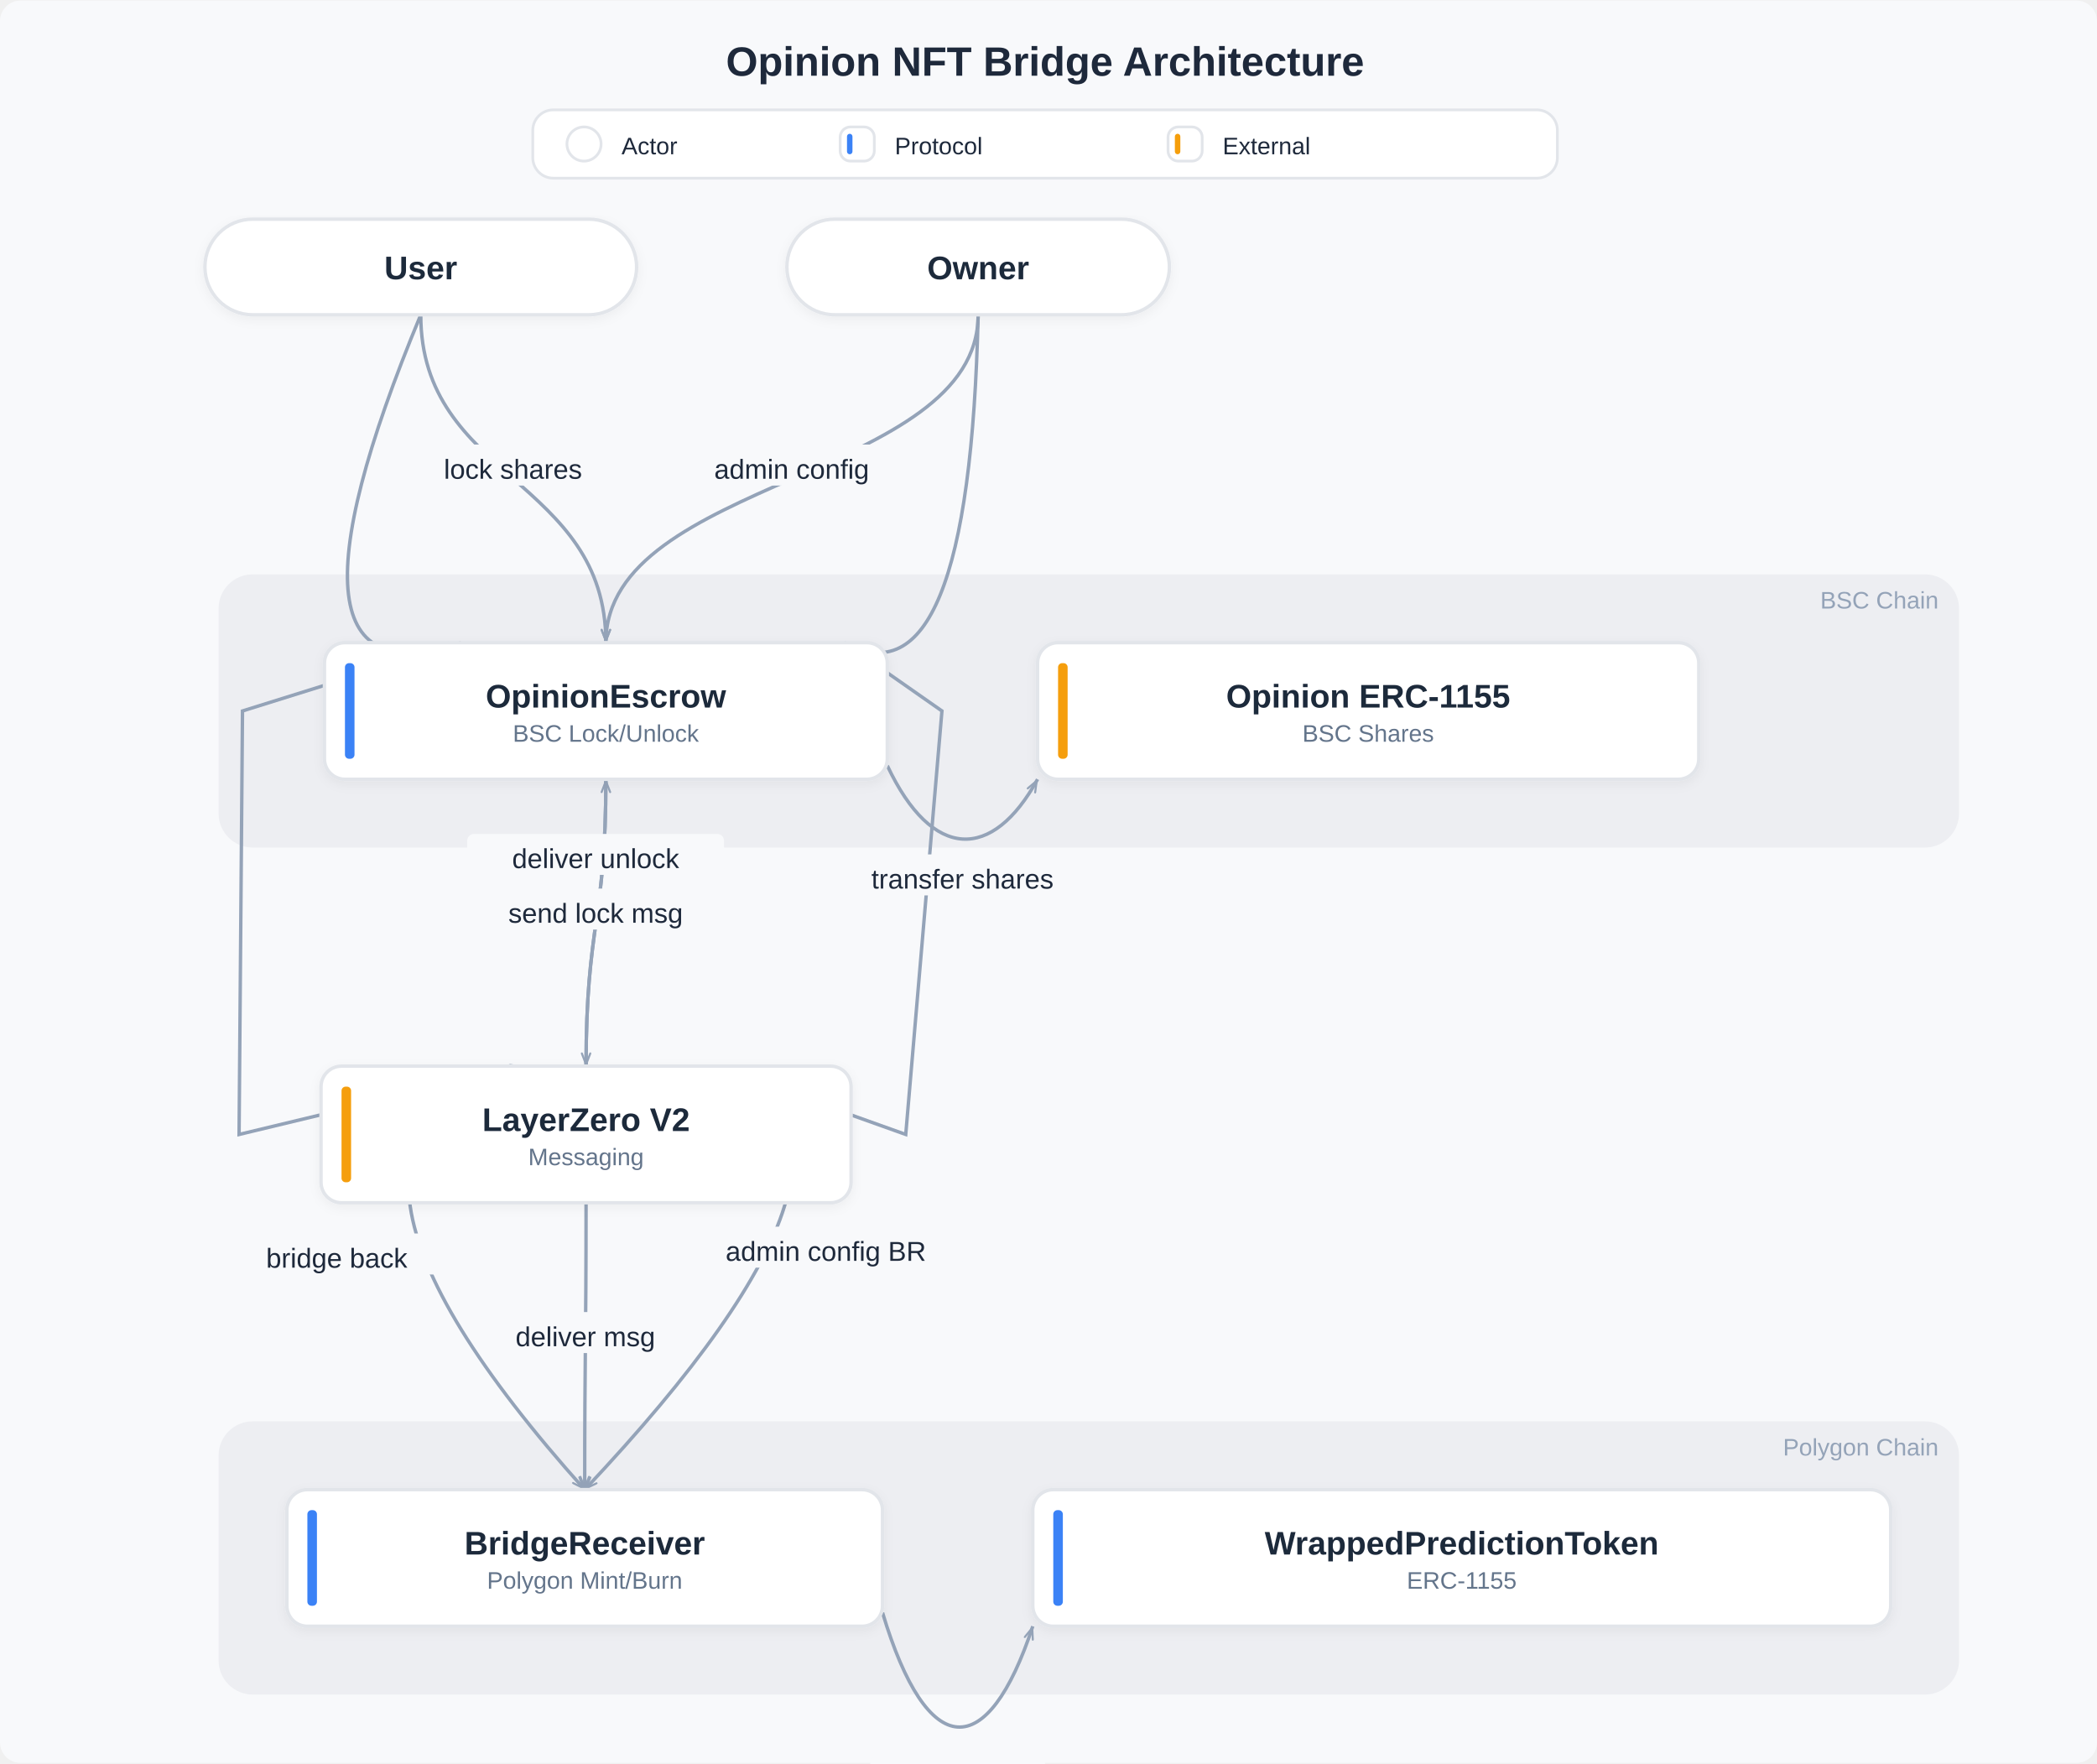
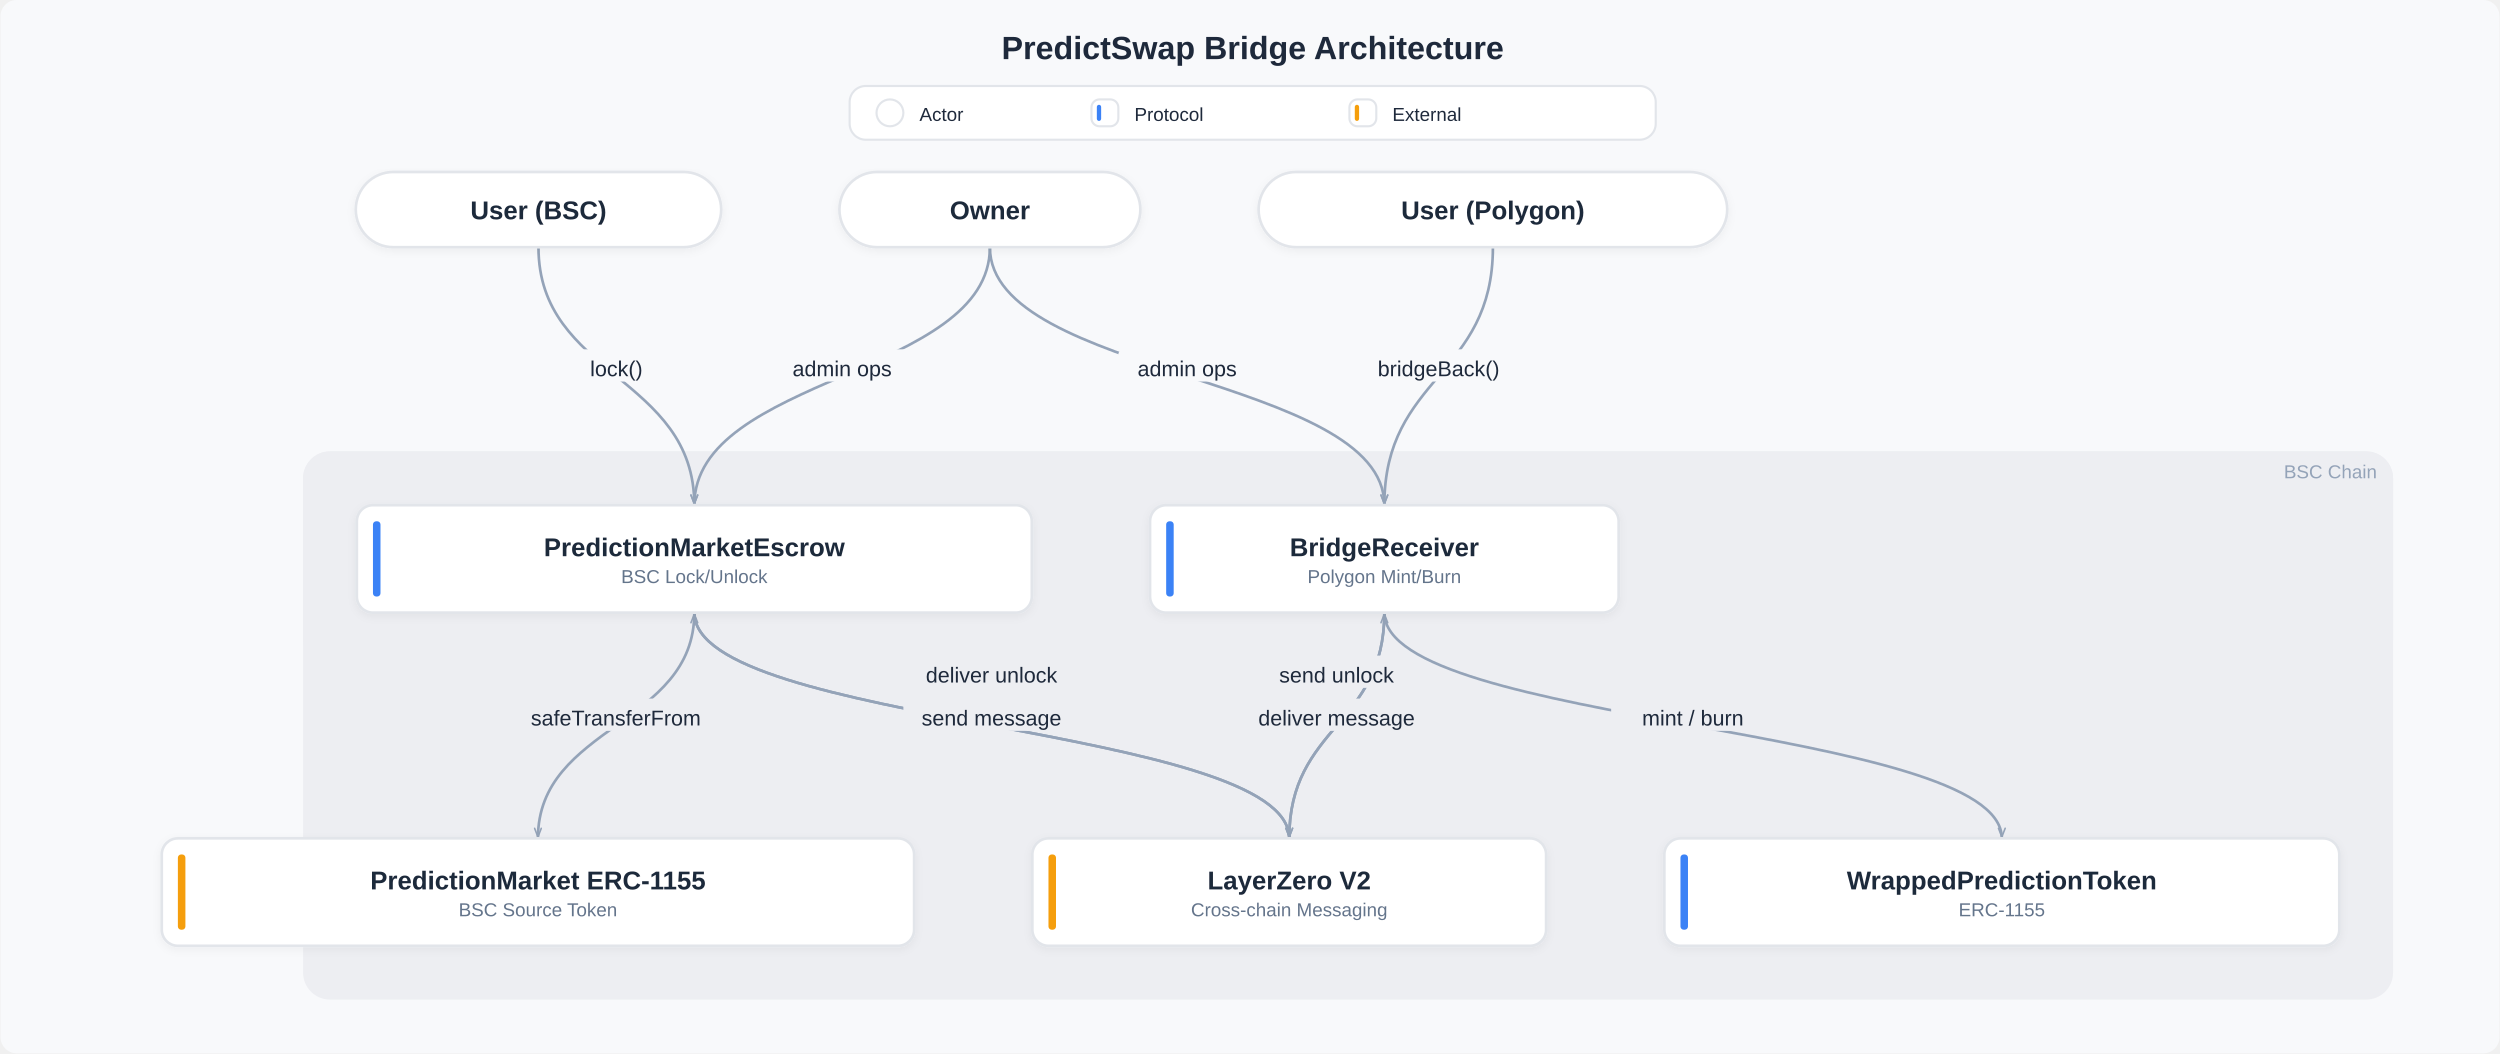
- <svg xmlns="http://www.w3.org/2000/svg" width="767" height="645" viewBox="0 0 307 258" font-family="Arial, sans-serif">
+ <svg xmlns="http://www.w3.org/2000/svg" width="1163" height="490" viewBox="0 0 465 196" font-family="Arial, sans-serif">
  <defs>
    <marker id="ah" viewBox="0 0 8 6" refX="8" refY="3" markerWidth="4" markerHeight="3" orient="auto">
      <path d="M0.5,0.5 L7,3 L0.5,5.5" fill="none" stroke="#94A3B8" stroke-width="1.2" stroke-linejoin="round" stroke-linecap="round" />
    </marker>
    <filter id="shadow" x="-6%" y="-8%" width="112%" height="128%">
      <feDropShadow dx="0" dy="0.5" stdDeviation="0.8" flood-color="#000" flood-opacity="0.05" />
    </filter>
  </defs>
-   <rect width="307" height="258" fill="#F8F9FB" rx="3" />
-   <text x="153" y="11" text-anchor="middle" font-size="6" font-weight="700" fill="#1E293B">Opinion NFT Bridge Architecture</text>
-   <rect x="78" y="16" width="150" height="10" rx="3" fill="#fff" stroke="#E2E5EA" stroke-width="0.4" />
-   <rect x="83" y="18.5" width="5" height="5" rx="2.5" fill="#fff" stroke="#E2E5EA" stroke-width="0.4" />
-   <text x="91" y="22.5" font-size="3.5" fill="#1E293B">Actor</text>
-   <rect x="123" y="18.5" width="5" height="5" rx="1.5" fill="#fff" stroke="#E2E5EA" stroke-width="0.4" />
-   <rect x="124" y="19.5" width="0.8" height="3" rx="0.4" fill="#3B82F6" />
-   <text x="131" y="22.5" font-size="3.5" fill="#1E293B">Protocol</text>
-   <rect x="171" y="18.5" width="5" height="5" rx="1.5" fill="#fff" stroke="#E2E5EA" stroke-width="0.4" />
-   <rect x="172" y="19.5" width="0.8" height="3" rx="0.4" fill="#F59E0B" />
-   <text x="179" y="22.5" font-size="3.5" fill="#1E293B">External</text>
-   <rect x="32.0" y="84.0" width="254.8" height="40.0" rx="5" fill="#EDEEF2" />
-   <text x="283.8" y="89.0" text-anchor="end" font-size="3.5" fill="#94A3B8" font-weight="500">BSC Chain</text>
-   <rect x="32.0" y="208.0" width="254.8" height="40.0" rx="5" fill="#EDEEF2" />
-   <text x="283.8" y="213.0" text-anchor="end" font-size="3.5" fill="#94A3B8" font-weight="500">Polygon Chain</text>
-   <path d="M61.6,46.0 C61.6,70.0 88.7,70.0 88.7,94.0" fill="none" stroke="#94A3B8" stroke-width="0.5" marker-end="url(#ah)" />
-   <path d="M61.6,46.0 Q37.5,104.0 67.5,94.0" fill="none" stroke="#94A3B8" stroke-width="0.5" marker-end="url(#ah)" />
-   <path d="M67.5,94.0 L35.5,104.0 L35.0,166.0 L76.6,156.0" fill="none" stroke="#94A3B8" stroke-width="0.5" marker-end="url(#ah)" />
-   <path d="M76.6,156.0 Q39.0,166.0 85.6,218.0" fill="none" stroke="#94A3B8" stroke-width="0.5" marker-end="url(#ah)" />
-   <path d="M143.2,46.0 C143.2,70.0 88.7,70.0 88.7,94.0" fill="none" stroke="#94A3B8" stroke-width="0.5" marker-end="url(#ah)" />
-   <path d="M143.2,46.0 Q141.9,104.0 123.6,94.0" fill="none" stroke="#94A3B8" stroke-width="0.5" marker-end="url(#ah)" />
-   <path d="M123.6,94.0 L137.9,104.0 L132.6,166.0 L104.6,156.0" fill="none" stroke="#94A3B8" stroke-width="0.5" marker-end="url(#ah)" />
-   <path d="M104.6,156.0 Q134.6,166.0 85.6,218.0" fill="none" stroke="#94A3B8" stroke-width="0.5" marker-end="url(#ah)" />
-   <path d="M88.7,114.0 C88.7,135.0 85.8,135.0 85.8,156.0" fill="none" stroke="#94A3B8" stroke-width="0.5" marker-end="url(#ah)" />
-   <path d="M85.8,176.0 C85.8,197.0 85.6,197.0 85.6,218.0" fill="none" stroke="#94A3B8" stroke-width="0.5" marker-end="url(#ah)" />
-   <path d="M85.8,156.0 C85.8,135.0 88.7,135.0 88.7,114.0" fill="none" stroke="#94A3B8" stroke-width="0.5" marker-end="url(#ah)" />
-   <path d="M129.2,236.0 C135.8,258.0 144.6,258.0 151.2,238.0" fill="none" stroke="#94A3B8" stroke-width="0.5" marker-end="url(#ah)" />
-   <path d="M129.9,112.0 C136.5,126.0 145.3,126.0 151.9,114.0" fill="none" stroke="#94A3B8" stroke-width="0.5" marker-end="url(#ah)" />
+   <rect width="465" height="196" fill="#F8F9FB" rx="3" />
+   <text x="233" y="11" text-anchor="middle" font-size="6" font-weight="700" fill="#1E293B">PredictSwap Bridge Architecture</text>
+   <rect x="158" y="16" width="150" height="10" rx="3" fill="#fff" stroke="#E2E5EA" stroke-width="0.4" />
+   <rect x="163" y="18.5" width="5" height="5" rx="2.5" fill="#fff" stroke="#E2E5EA" stroke-width="0.4" />
+   <text x="171" y="22.5" font-size="3.5" fill="#1E293B">Actor</text>
+   <rect x="203" y="18.5" width="5" height="5" rx="1.5" fill="#fff" stroke="#E2E5EA" stroke-width="0.4" />
+   <rect x="204" y="19.5" width="0.8" height="3" rx="0.4" fill="#3B82F6" />
+   <text x="211" y="22.5" font-size="3.5" fill="#1E293B">Protocol</text>
+   <rect x="251" y="18.5" width="5" height="5" rx="1.5" fill="#fff" stroke="#E2E5EA" stroke-width="0.4" />
+   <rect x="252" y="19.5" width="0.8" height="3" rx="0.4" fill="#F59E0B" />
+   <text x="259" y="22.5" font-size="3.5" fill="#1E293B">External</text>
+   <rect x="56.3" y="84.0" width="388.9" height="102.0" rx="5" fill="#EDEEF2" />
+   <text x="442.2" y="89.0" text-anchor="end" font-size="3.5" fill="#94A3B8" font-weight="500">Polygon Chain</text>
+   <rect x="56.3" y="84.0" width="388.9" height="40.0" rx="5" fill="#EDEEF2" />
+   <text x="442.2" y="89.0" text-anchor="end" font-size="3.5" fill="#94A3B8" font-weight="500">BSC Chain</text>
+   <path d="M100.1,46.0 C100.1,70.0 129.1,70.0 129.1,94.0" fill="none" stroke="#94A3B8" stroke-width="0.5" marker-end="url(#ah)" />
+   <path d="M277.7,46.0 C277.7,70.0 257.5,70.0 257.5,94.0" fill="none" stroke="#94A3B8" stroke-width="0.5" marker-end="url(#ah)" />
+   <path d="M184.1,46.0 C184.1,70.0 129.1,70.0 129.1,94.0" fill="none" stroke="#94A3B8" stroke-width="0.5" marker-end="url(#ah)" />
+   <path d="M184.1,46.0 C184.1,70.0 257.5,70.0 257.5,94.0" fill="none" stroke="#94A3B8" stroke-width="0.5" marker-end="url(#ah)" />
+   <path d="M129.1,114.0 C129.1,135.0 239.8,135.0 239.8,156.0" fill="none" stroke="#94A3B8" stroke-width="0.5" marker-end="url(#ah)" />
+   <path d="M239.8,156.0 C239.8,135.0 257.5,135.0 257.5,114.0" fill="none" stroke="#94A3B8" stroke-width="0.5" marker-end="url(#ah)" />
+   <path d="M257.5,114.0 C257.5,135.0 372.4,135.0 372.4,156.0" fill="none" stroke="#94A3B8" stroke-width="0.5" marker-end="url(#ah)" />
+   <path d="M129.1,114.0 C129.1,135.0 100.0,135.0 100.0,156.0" fill="none" stroke="#94A3B8" stroke-width="0.5" marker-end="url(#ah)" />
+   <path d="M239.8,156.0 C239.8,135.0 129.1,135.0 129.1,114.0" fill="none" stroke="#94A3B8" stroke-width="0.5" marker-end="url(#ah)" />
+   <path d="M257.5,114.0 C257.5,135.0 239.8,135.0 239.8,156.0" fill="none" stroke="#94A3B8" stroke-width="0.5" marker-end="url(#ah)" />
  <g filter="url(#shadow)">
-     <rect x="30.0" y="32.0" width="63.2" height="14" rx="7" fill="#fff" stroke="#E2E5EA" stroke-width="0.5" />
-     <text x="61.6" y="40.8" text-anchor="middle" font-size="4.8" font-weight="600" fill="#1E293B">User</text>
+     <rect x="66.1" y="32.0" width="68.0" height="14" rx="7" fill="#fff" stroke="#E2E5EA" stroke-width="0.5" />
+     <text x="100.1" y="40.8" text-anchor="middle" font-size="4.8" font-weight="600" fill="#1E293B">User (BSC)</text>
  </g>
  <g filter="url(#shadow)">
-     <rect x="115.2" y="32.0" width="56.0" height="14" rx="7" fill="#fff" stroke="#E2E5EA" stroke-width="0.5" />
-     <text x="143.2" y="40.8" text-anchor="middle" font-size="4.8" font-weight="600" fill="#1E293B">Owner</text>
+     <rect x="234.1" y="32.0" width="87.2" height="14" rx="7" fill="#fff" stroke="#E2E5EA" stroke-width="0.5" />
+     <text x="277.7" y="40.8" text-anchor="middle" font-size="4.8" font-weight="600" fill="#1E293B">User (Polygon)</text>
  </g>
  <g filter="url(#shadow)">
-     <rect x="47.5" y="94.0" width="82.4" height="20" rx="3" fill="#fff" stroke="#E2E5EA" stroke-width="0.5" />
-     <rect x="50.5" y="97.0" width="1.4" height="14" rx="0.6" fill="#3B82F6" />
-     <text x="88.7" y="103.5" text-anchor="middle" font-size="4.8" font-weight="600" fill="#1E293B">OpinionEscrow</text>
-     <text x="88.7" y="108.5" text-anchor="middle" font-size="3.5" fill="#64748B">BSC Lock/Unlock</text>
+     <rect x="156.1" y="32.0" width="56.0" height="14" rx="7" fill="#fff" stroke="#E2E5EA" stroke-width="0.5" />
+     <text x="184.1" y="40.8" text-anchor="middle" font-size="4.8" font-weight="600" fill="#1E293B">Owner</text>
  </g>
  <g filter="url(#shadow)">
-     <rect x="47.0" y="156.0" width="77.6" height="20" rx="3" fill="#fff" stroke="#E2E5EA" stroke-width="0.5" />
-     <rect x="50.0" y="159.0" width="1.4" height="14" rx="0.6" fill="#F59E0B" />
-     <text x="85.8" y="165.5" text-anchor="middle" font-size="4.8" font-weight="600" fill="#1E293B">LayerZero V2</text>
-     <text x="85.8" y="170.5" text-anchor="middle" font-size="3.5" fill="#64748B">Messaging</text>
+     <rect x="66.3" y="94.0" width="125.6" height="20" rx="3" fill="#fff" stroke="#E2E5EA" stroke-width="0.5" />
+     <rect x="69.3" y="97.0" width="1.4" height="14" rx="0.6" fill="#3B82F6" />
+     <text x="129.1" y="103.5" text-anchor="middle" font-size="4.8" font-weight="600" fill="#1E293B">PredictionMarketEscrow</text>
+     <text x="129.1" y="108.5" text-anchor="middle" font-size="3.5" fill="#64748B">BSC Lock/Unlock</text>
  </g>
  <g filter="url(#shadow)">
-     <rect x="42.0" y="218.0" width="87.2" height="20" rx="3" fill="#fff" stroke="#E2E5EA" stroke-width="0.5" />
-     <rect x="45.0" y="221.0" width="1.4" height="14" rx="0.6" fill="#3B82F6" />
-     <text x="85.6" y="227.5" text-anchor="middle" font-size="4.8" font-weight="600" fill="#1E293B">BridgeReceiver</text>
-     <text x="85.6" y="232.5" text-anchor="middle" font-size="3.5" fill="#64748B">Polygon Mint/Burn</text>
+     <rect x="213.9" y="94.0" width="87.2" height="20" rx="3" fill="#fff" stroke="#E2E5EA" stroke-width="0.5" />
+     <rect x="216.9" y="97.0" width="1.4" height="14" rx="0.6" fill="#3B82F6" />
+     <text x="257.5" y="103.5" text-anchor="middle" font-size="4.8" font-weight="600" fill="#1E293B">BridgeReceiver</text>
+     <text x="257.5" y="108.5" text-anchor="middle" font-size="3.5" fill="#64748B">Polygon Mint/Burn</text>
  </g>
  <g filter="url(#shadow)">
-     <rect x="151.2" y="218.0" width="125.6" height="20" rx="3" fill="#fff" stroke="#E2E5EA" stroke-width="0.5" />
-     <rect x="154.2" y="221.0" width="1.4" height="14" rx="0.6" fill="#3B82F6" />
-     <text x="214.0" y="227.5" text-anchor="middle" font-size="4.8" font-weight="600" fill="#1E293B">WrappedPredictionToken</text>
-     <text x="214.0" y="232.5" text-anchor="middle" font-size="3.5" fill="#64748B">ERC-1155</text>
+     <rect x="309.6" y="156.0" width="125.6" height="20" rx="3" fill="#fff" stroke="#E2E5EA" stroke-width="0.5" />
+     <rect x="312.6" y="159.0" width="1.4" height="14" rx="0.6" fill="#3B82F6" />
+     <text x="372.4" y="165.5" text-anchor="middle" font-size="4.8" font-weight="600" fill="#1E293B">WrappedPredictionToken</text>
+     <text x="372.4" y="170.5" text-anchor="middle" font-size="3.5" fill="#64748B">ERC-1155</text>
  </g>
  <g filter="url(#shadow)">
-     <rect x="151.9" y="94.0" width="96.8" height="20" rx="3" fill="#fff" stroke="#E2E5EA" stroke-width="0.5" />
-     <rect x="154.9" y="97.0" width="1.4" height="14" rx="0.6" fill="#F59E0B" />
-     <text x="200.3" y="103.5" text-anchor="middle" font-size="4.8" font-weight="600" fill="#1E293B">Opinion ERC-1155</text>
-     <text x="200.3" y="108.5" text-anchor="middle" font-size="3.5" fill="#64748B">BSC Shares</text>
+     <rect x="192.0" y="156.0" width="95.6" height="20" rx="3" fill="#fff" stroke="#E2E5EA" stroke-width="0.5" />
+     <rect x="195.0" y="159.0" width="1.4" height="14" rx="0.6" fill="#F59E0B" />
+     <text x="239.8" y="165.5" text-anchor="middle" font-size="4.8" font-weight="600" fill="#1E293B">LayerZero V2</text>
+     <text x="239.8" y="170.5" text-anchor="middle" font-size="3.5" fill="#64748B">Cross-chain Messaging</text>
  </g>
-   <rect x="59.9" y="65.0" width="30.4" height="6.0" rx="1" fill="#F8F9FB" />
-   <text x="75.1" y="70.0" font-size="4" fill="#1E293B" font-weight="500" text-anchor="middle">lock shares</text>
-   <rect x="34.1" y="180.5" width="30.4" height="6.0" rx="1" fill="#F8F9FB" />
-   <text x="49.3" y="185.5" font-size="4" fill="#1E293B" font-weight="500" text-anchor="middle">bridge back</text>
-   <rect x="99.5" y="65.0" width="32.8" height="6.0" rx="1" fill="#F8F9FB" />
-   <text x="115.9" y="70.0" font-size="4" fill="#1E293B" font-weight="500" text-anchor="middle">admin config</text>
-   <rect x="100.9" y="179.5" width="40.0" height="6.0" rx="1" fill="#F8F9FB" />
-   <text x="120.9" y="184.5" font-size="4" fill="#1E293B" font-weight="500" text-anchor="middle">admin config BR</text>
-   <rect x="69.6" y="130.0" width="35.2" height="6.0" rx="1" fill="#F8F9FB" />
-   <text x="87.2" y="135.0" font-size="4" fill="#1E293B" font-weight="500" text-anchor="middle">send lock msg</text>
-   <rect x="70.5" y="192.0" width="30.4" height="6.0" rx="1" fill="#F8F9FB" />
-   <text x="85.7" y="197.0" font-size="4" fill="#1E293B" font-weight="500" text-anchor="middle">deliver msg</text>
-   <rect x="68.4" y="122.0" width="37.6" height="6.0" rx="1" fill="#F8F9FB" />
-   <text x="87.2" y="127.0" font-size="4" fill="#1E293B" font-weight="500" text-anchor="middle">deliver unlock</text>
-   <rect x="127.4" y="257.0" width="25.6" height="6.0" rx="1" fill="#F8F9FB" />
-   <text x="140.2" y="262.0" font-size="4" fill="#1E293B" font-weight="500" text-anchor="middle">mint/burn</text>
-   <rect x="120.9" y="125.0" width="40.0" height="6.0" rx="1" fill="#F8F9FB" />
-   <text x="140.9" y="130.0" font-size="4" fill="#1E293B" font-weight="500" text-anchor="middle">transfer shares</text>
+   <g filter="url(#shadow)">
+     <rect x="30.0" y="156.0" width="140.0" height="20" rx="3" fill="#fff" stroke="#E2E5EA" stroke-width="0.5" />
+     <rect x="33.0" y="159.0" width="1.4" height="14" rx="0.6" fill="#F59E0B" />
+     <text x="100.0" y="165.5" text-anchor="middle" font-size="4.8" font-weight="600" fill="#1E293B">PredictionMarket ERC-1155</text>
+     <text x="100.0" y="170.5" text-anchor="middle" font-size="3.5" fill="#64748B">BSC Source Token</text>
+   </g>
+   <rect x="105.4" y="65.0" width="18.4" height="6.0" rx="1" fill="#F8F9FB" />
+   <text x="114.6" y="70.0" font-size="4" fill="#1E293B" font-weight="500" text-anchor="middle">lock()</text>
+   <rect x="251.2" y="65.0" width="32.8" height="6.0" rx="1" fill="#F8F9FB" />
+   <text x="267.6" y="70.0" font-size="4" fill="#1E293B" font-weight="500" text-anchor="middle">bridgeBack()</text>
+   <rect x="143.8" y="65.0" width="25.6" height="6.0" rx="1" fill="#F8F9FB" />
+   <text x="156.6" y="70.0" font-size="4" fill="#1E293B" font-weight="500" text-anchor="middle">admin ops</text>
+   <rect x="208.0" y="65.0" width="25.6" height="6.0" rx="1" fill="#F8F9FB" />
+   <text x="220.8" y="70.0" font-size="4" fill="#1E293B" font-weight="500" text-anchor="middle">admin ops</text>
+   <rect x="168.0" y="130.0" width="32.8" height="6.0" rx="1" fill="#EDEEF2" />
+   <text x="184.4" y="135.0" font-size="4" fill="#1E293B" font-weight="500" text-anchor="middle">send message</text>
+   <rect x="228.6" y="130.0" width="40.0" height="6.0" rx="1" fill="#EDEEF2" />
+   <text x="248.6" y="135.0" font-size="4" fill="#1E293B" font-weight="500" text-anchor="middle">deliver message</text>
+   <rect x="299.7" y="130.0" width="30.4" height="6.0" rx="1" fill="#EDEEF2" />
+   <text x="314.9" y="135.0" font-size="4" fill="#1E293B" font-weight="500" text-anchor="middle">mint / burn</text>
+   <rect x="93.3" y="130.0" width="42.4" height="6.0" rx="1" fill="#EDEEF2" />
+   <text x="114.5" y="135.0" font-size="4" fill="#1E293B" font-weight="500" text-anchor="middle">safeTransferFrom</text>
+   <rect x="165.6" y="122.0" width="37.6" height="6.0" rx="1" fill="#EDEEF2" />
+   <text x="184.4" y="127.0" font-size="4" fill="#1E293B" font-weight="500" text-anchor="middle">deliver unlock</text>
+   <rect x="233.4" y="122.0" width="30.4" height="6.0" rx="1" fill="#EDEEF2" />
+   <text x="248.6" y="127.0" font-size="4" fill="#1E293B" font-weight="500" text-anchor="middle">send unlock</text>
</svg>
